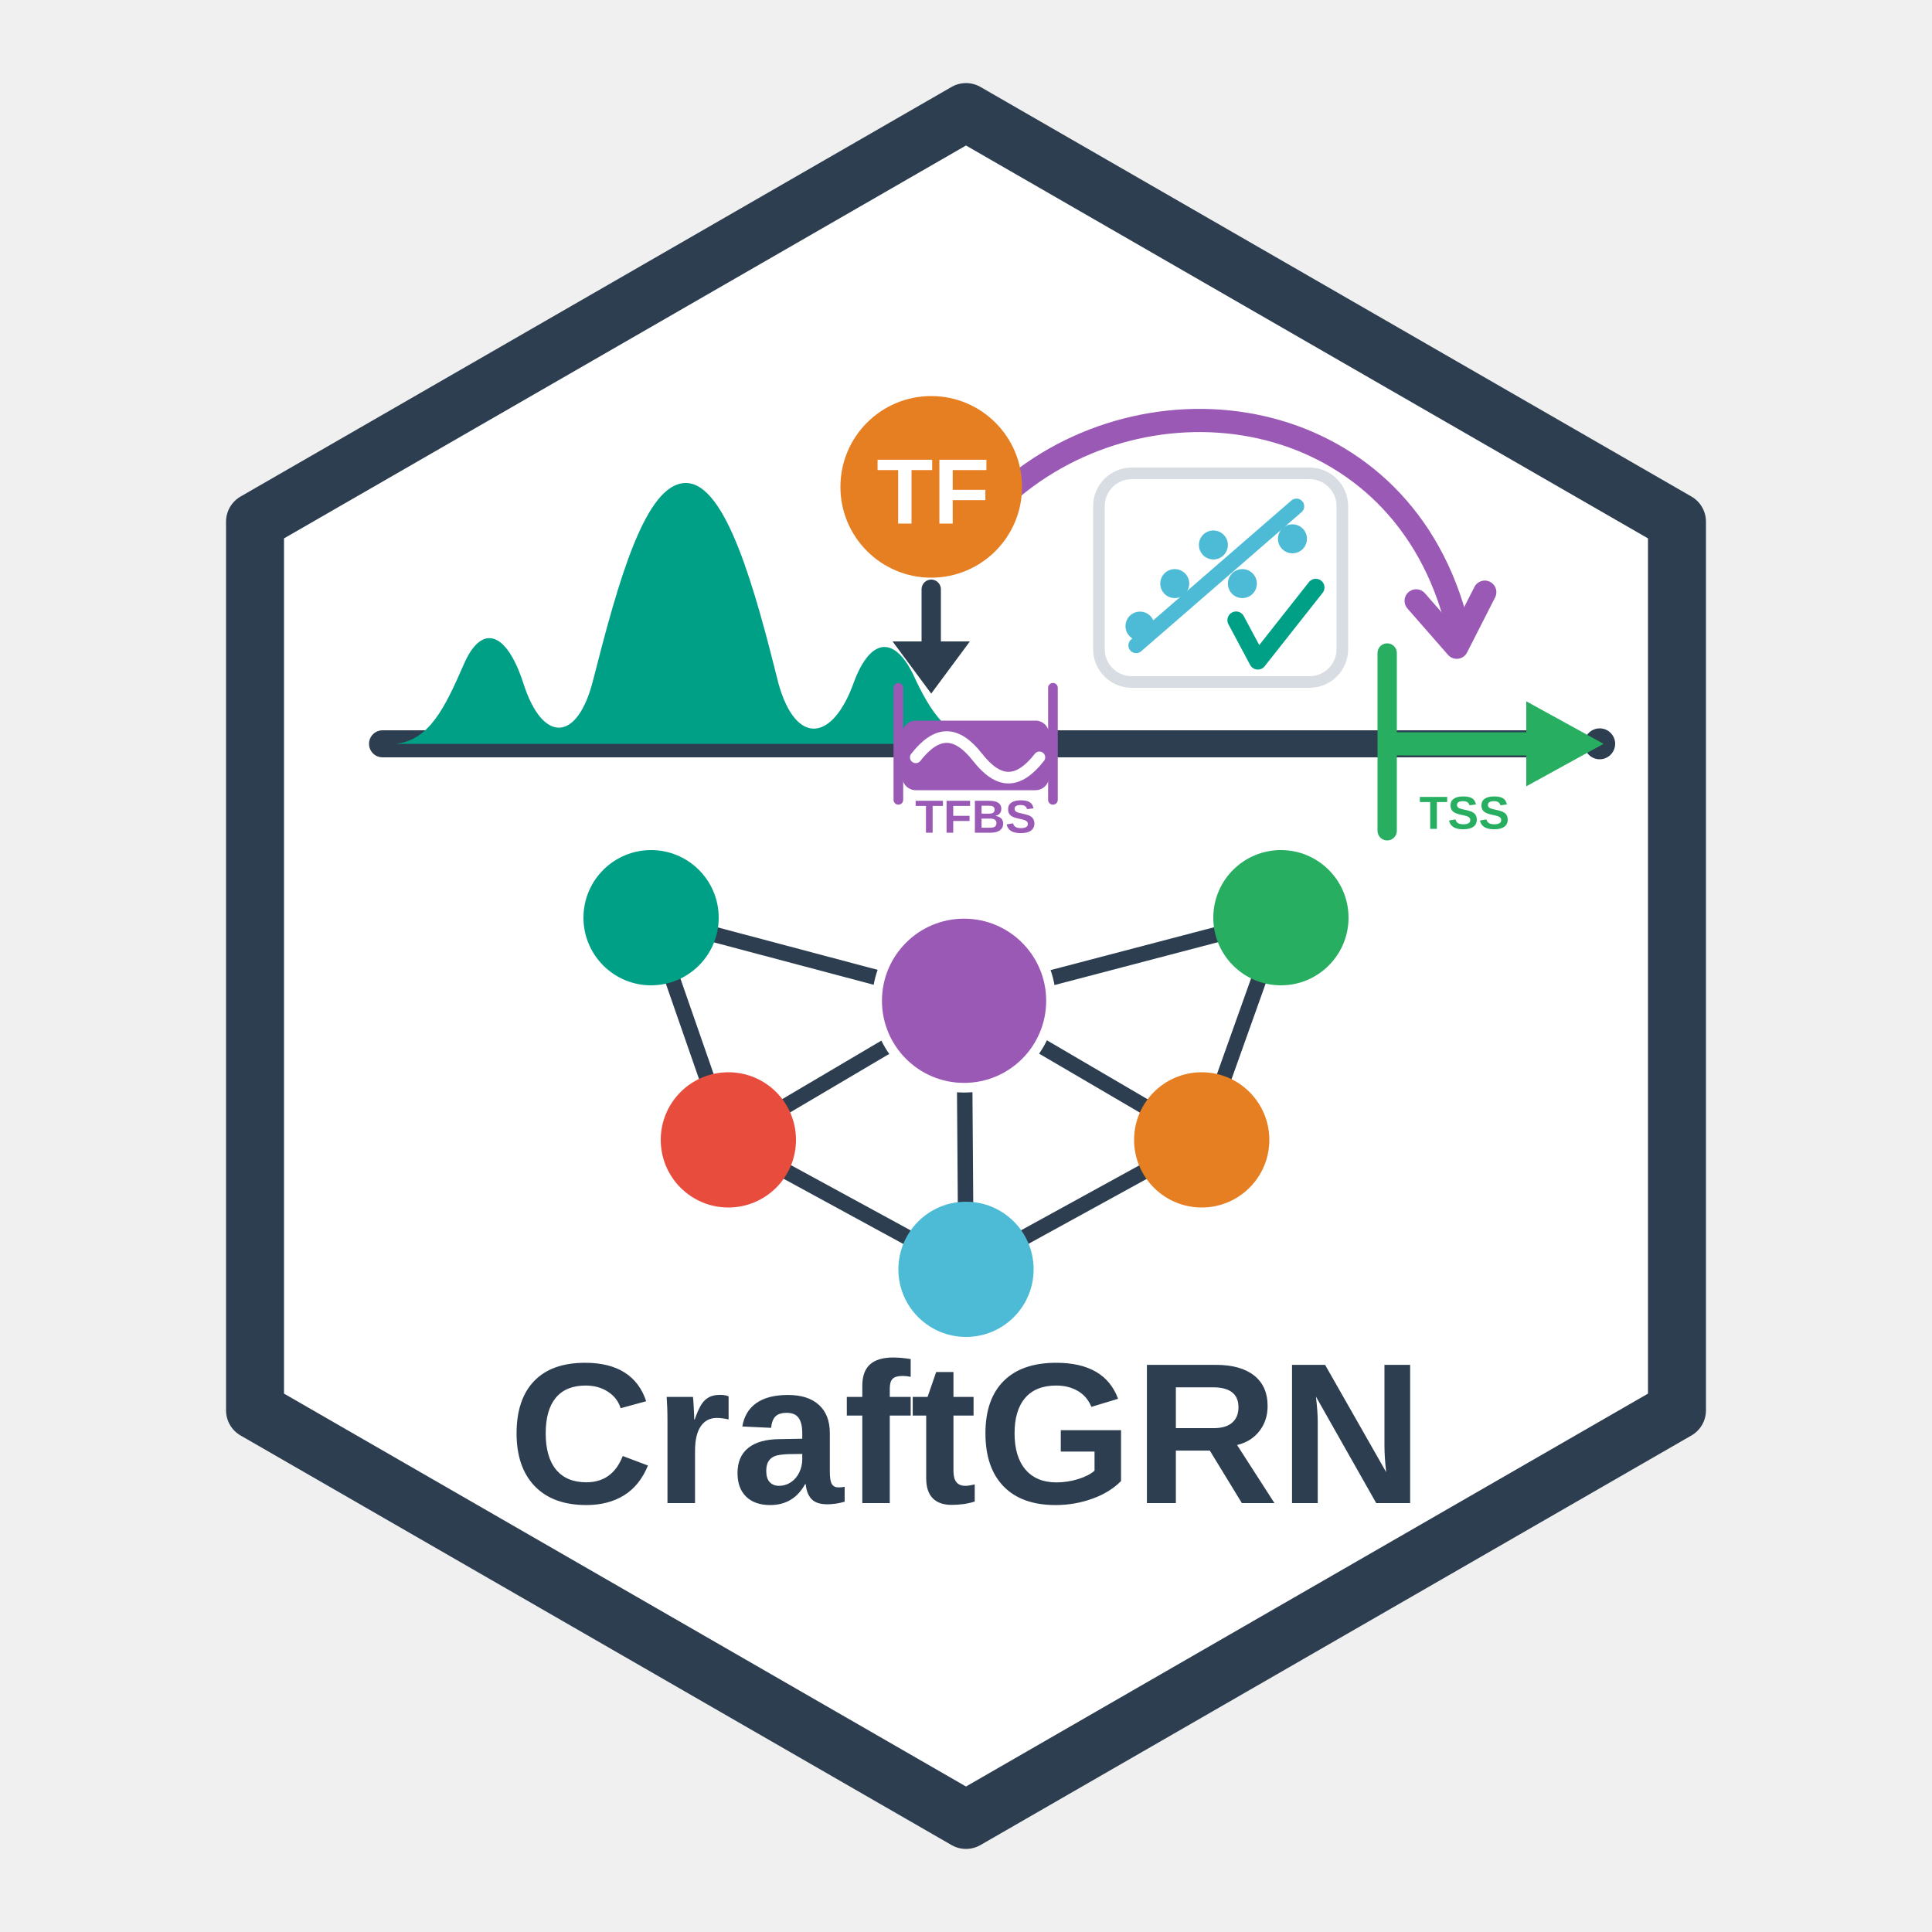
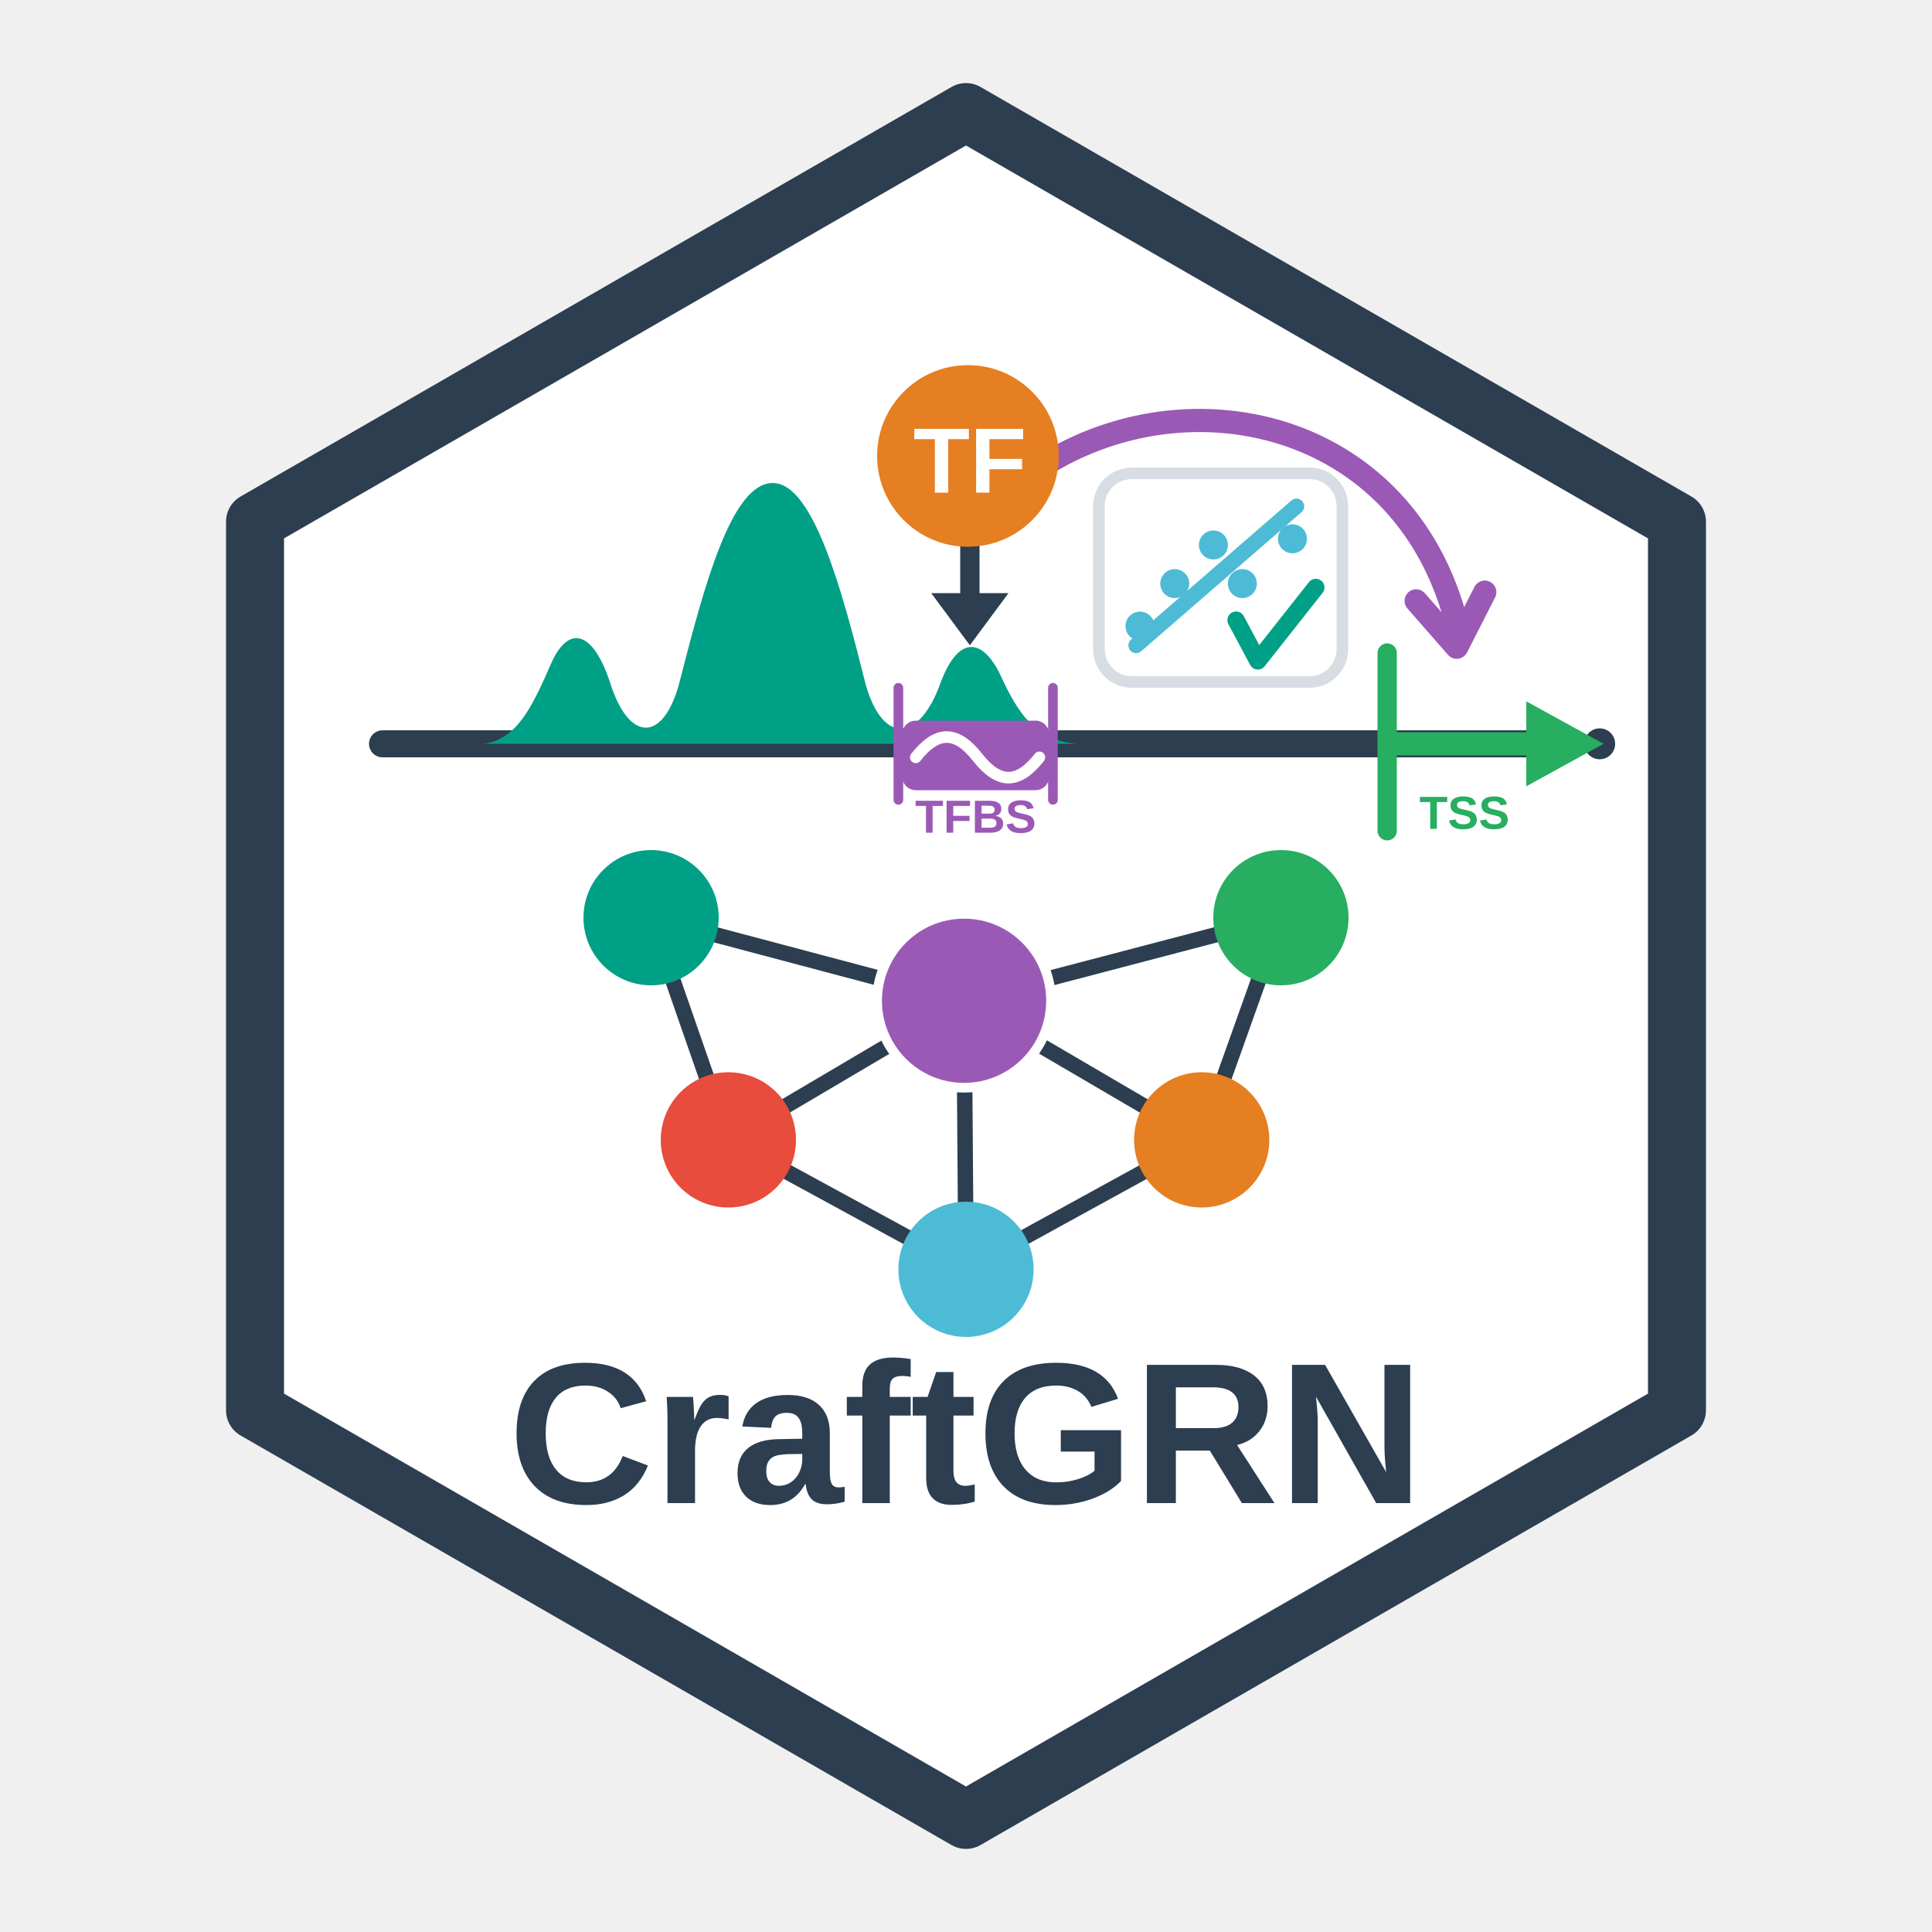
<svg xmlns="http://www.w3.org/2000/svg" version="1.1" id="Layer_1" viewBox="0 0 1000 1000" width="1000" height="1000">
  <defs>
    <style>
      .st0, .st1 {
        stroke: #9b59b6;
      }

      .st0, .st1, .st2, .st3, .st4, .st5, .st6, .st7, .st8, .st9, .st10 {
        fill: none;
      }

      .st0, .st1, .st3, .st4, .st5, .st6, .st7, .st8, .st9, .st10 {
        stroke-linecap: round;
      }

      .st0, .st11, .st3, .st7, .st8, .st9, .st10 {
        stroke-linejoin: round;
      }

      .st0, .st4 {
        stroke-width: 12px;
      }

      .st12 {
        stroke: #d7dde2;
      }

      .st12, .st11, .st13 {
        fill: #fff;
      }

      .st12, .st5 {
        stroke-width: 6px;
      }

      .st14 {
        font-size: 104px;
      }

      .st14, .st15 {
        fill: #2c3e50;
      }

      .st14, .st16, .st17, .st13, .st18 {
        isolation: isolate;
      }

      .st14, .st16, .st13, .st18 {
        font-family: Arial-BoldMT, Arial;
        font-weight: 700;
      }

      .st19 {
        fill: #e67e22;
      }

      .st16, .st20 {
        fill: #9b59b6;
      }

      .st16, .st18 {
        font-size: 24px;
      }

      .st1, .st2 {
        stroke-width: 5px;
      }

      .st21 {
        fill: #e74c3c;
      }

      .st2, .st5 {
        stroke: #fff;
      }

      .st22, .st18 {
        fill: #27ae60;
      }

      .st11 {
        stroke-width: 30px;
      }

      .st11, .st3, .st7, .st10 {
        stroke: #2c3e50;
      }

      .st3 {
        stroke-width: 14px;
      }

      .st4, .st6 {
        stroke: #27ae60;
      }

      .st13 {
        font-size: 48px;
      }

      .st23 {
        fill: #00a087;
      }

      .st6, .st7 {
        stroke-width: 10px;
      }

      .st8 {
        stroke: #4dbbd5;
      }

      .st8, .st10 {
        stroke-width: 8px;
      }

      .st24 {
        fill: #4dbbd5;
      }

      .st9 {
        stroke: #00a087;
        stroke-width: 9px;
      }
    </style>
  </defs>
  <path class="st11" d="M500,58l368,212v460l-368,212-368-212v-460L500,58Z" />
  <g id="module-1-footprint">
+     <path class="st7" d="M502,280v33" />
    <path class="st0" d="M520,256c74-66,202-48,233,63" />
    <line class="st3" x1="198" y1="385" x2="802" y2="385" />
    <circle class="st15" cx="802" cy="385" r="8" />
    <circle class="st15" cx="828" cy="385" r="8" />
-     <path class="st23" d="M205,385c17-2,25-18,35-41,9-21,22-18,31,10,10,31,28,30,36-2,13-51,27-102,48-102s36,56,48,104c9,32,28,30,39-1,9-24,22-24,32-1,10,21,19,31,38,33H205Z" />
+     <path class="st23" d="M250,385c17-2,25-18,35-41,9-21,22-18,31,10,10,31,28,30,36-2,13-51,27-102,48-102s36,56,48,104c9,32,28,30,39-1,9-24,22-24,32-1,10,21,19,31,38,33H250Z" />
    <g id="tfbs-symbol">
      <rect class="st20" x="467" y="373" width="76" height="36" rx="7" ry="7" />
      <line class="st1" x1="465" y1="356" x2="465" y2="414" />
      <line class="st1" x1="545" y1="356" x2="545" y2="414" />
      <path class="st5" d="M474,392c11-14,21-14,32,0s21,14,32,0" />
      <g class="st17">
-         <text class="st16" transform="translate(473.67 431)">
-           <tspan x="0" y="0">TFBS</tspan>
+         <g class="st17">
+           <text class="st16" transform="translate(473.67 431)">
+             <tspan x="0" y="0">TFBS</tspan>
+           </text>
+         </g>
+       </g>
+     </g>
+     <circle class="st19" cx="501" cy="236" r="47" />
+     <g class="st17">
+       <g class="st17">
+         <text class="st13" transform="translate(472.68 255)">
+           <tspan x="0" y="0">TF</tspan>
        </text>
      </g>
    </g>
-     <circle class="st19" cx="482" cy="252" r="47" />
-     <g class="st17">
-       <text class="st13" transform="translate(453.68 271)">
-         <tspan x="0" y="0">TF</tspan>
-       </text>
-     </g>
-     <path class="st7" d="M482,305v34" />
-     <path class="st15" d="M462,332l20,27,20-27h-40Z" />
+     <path class="st15" d="M482,307l20,27,20-27h-40Z" />
    <g id="tss-symbol">
      <line class="st6" x1="718" y1="338" x2="718" y2="430" />
      <line class="st4" x1="723.97" y1="385" x2="804" y2="385" />
      <path class="st22" d="M790,363l40,22-40,22v-44Z" />
      <g class="st17">
-         <text class="st18" transform="translate(734.66 429)">
-           <tspan x="0" y="0">TSS</tspan>
-         </text>
+         <g class="st17">
+           <text class="st18" transform="translate(734.66 429)">
+             <tspan x="0" y="0">TSS</tspan>
+           </text>
+         </g>
      </g>
    </g>
    <path class="st0" d="M733,311l21,24,14.52-28.5" />
  </g>
  <g id="module-2-correlation">
    <rect class="st12" x="568.8" y="245" width="126" height="108" rx="17" ry="17" />
    <circle class="st24" cx="590.05" cy="324.07" r="7.5" />
    <circle class="st24" cx="608.05" cy="302.07" r="7.5" />
    <circle class="st24" cx="628.05" cy="282.07" r="7.5" />
    <circle class="st24" cx="643.05" cy="302.07" r="7.5" />
    <circle class="st24" cx="668.97" cy="278.89" r="7.5" />
    <path class="st8" d="M588.05,334.07l83-72" />
    <path class="st9" d="M639.8,321l11.25,21.07,30-38" />
  </g>
  <g id="module-3-network">
    <line class="st10" x1="337" y1="475" x2="499" y2="518" />
    <line class="st10" x1="499" y1="518" x2="663" y2="475" />
    <line class="st10" x1="337" y1="475" x2="377" y2="590" />
    <line class="st10" x1="377" y1="590" x2="499" y2="518" />
    <line class="st10" x1="499" y1="518" x2="622" y2="590" />
    <line class="st10" x1="622" y1="590" x2="663" y2="475" />
    <line class="st10" x1="377" y1="590" x2="500" y2="657" />
    <line class="st10" x1="622" y1="590" x2="500" y2="657" />
    <line class="st10" x1="500" y1="657" x2="499" y2="518" />
    <circle class="st23" cx="337" cy="475" r="35" />
    <circle class="st22" cx="663" cy="475" r="35" />
    <circle class="st20" cx="499" cy="518" r="45" />
    <circle class="st21" cx="377" cy="590" r="35" />
    <circle class="st19" cx="622" cy="590" r="35" />
    <circle class="st24" cx="500" cy="657" r="35" />
    <circle class="st2" cx="499" cy="518" r="45" />
  </g>
  <g class="st17">
-     <text class="st14" transform="translate(263.11 778)">
-       <tspan x="0" y="0">CraftGRN</tspan>
-     </text>
+     <g class="st17">
+       <text class="st14" transform="translate(263.11 778)">
+         <tspan x="0" y="0">CraftGRN</tspan>
+       </text>
+     </g>
  </g>
</svg>
